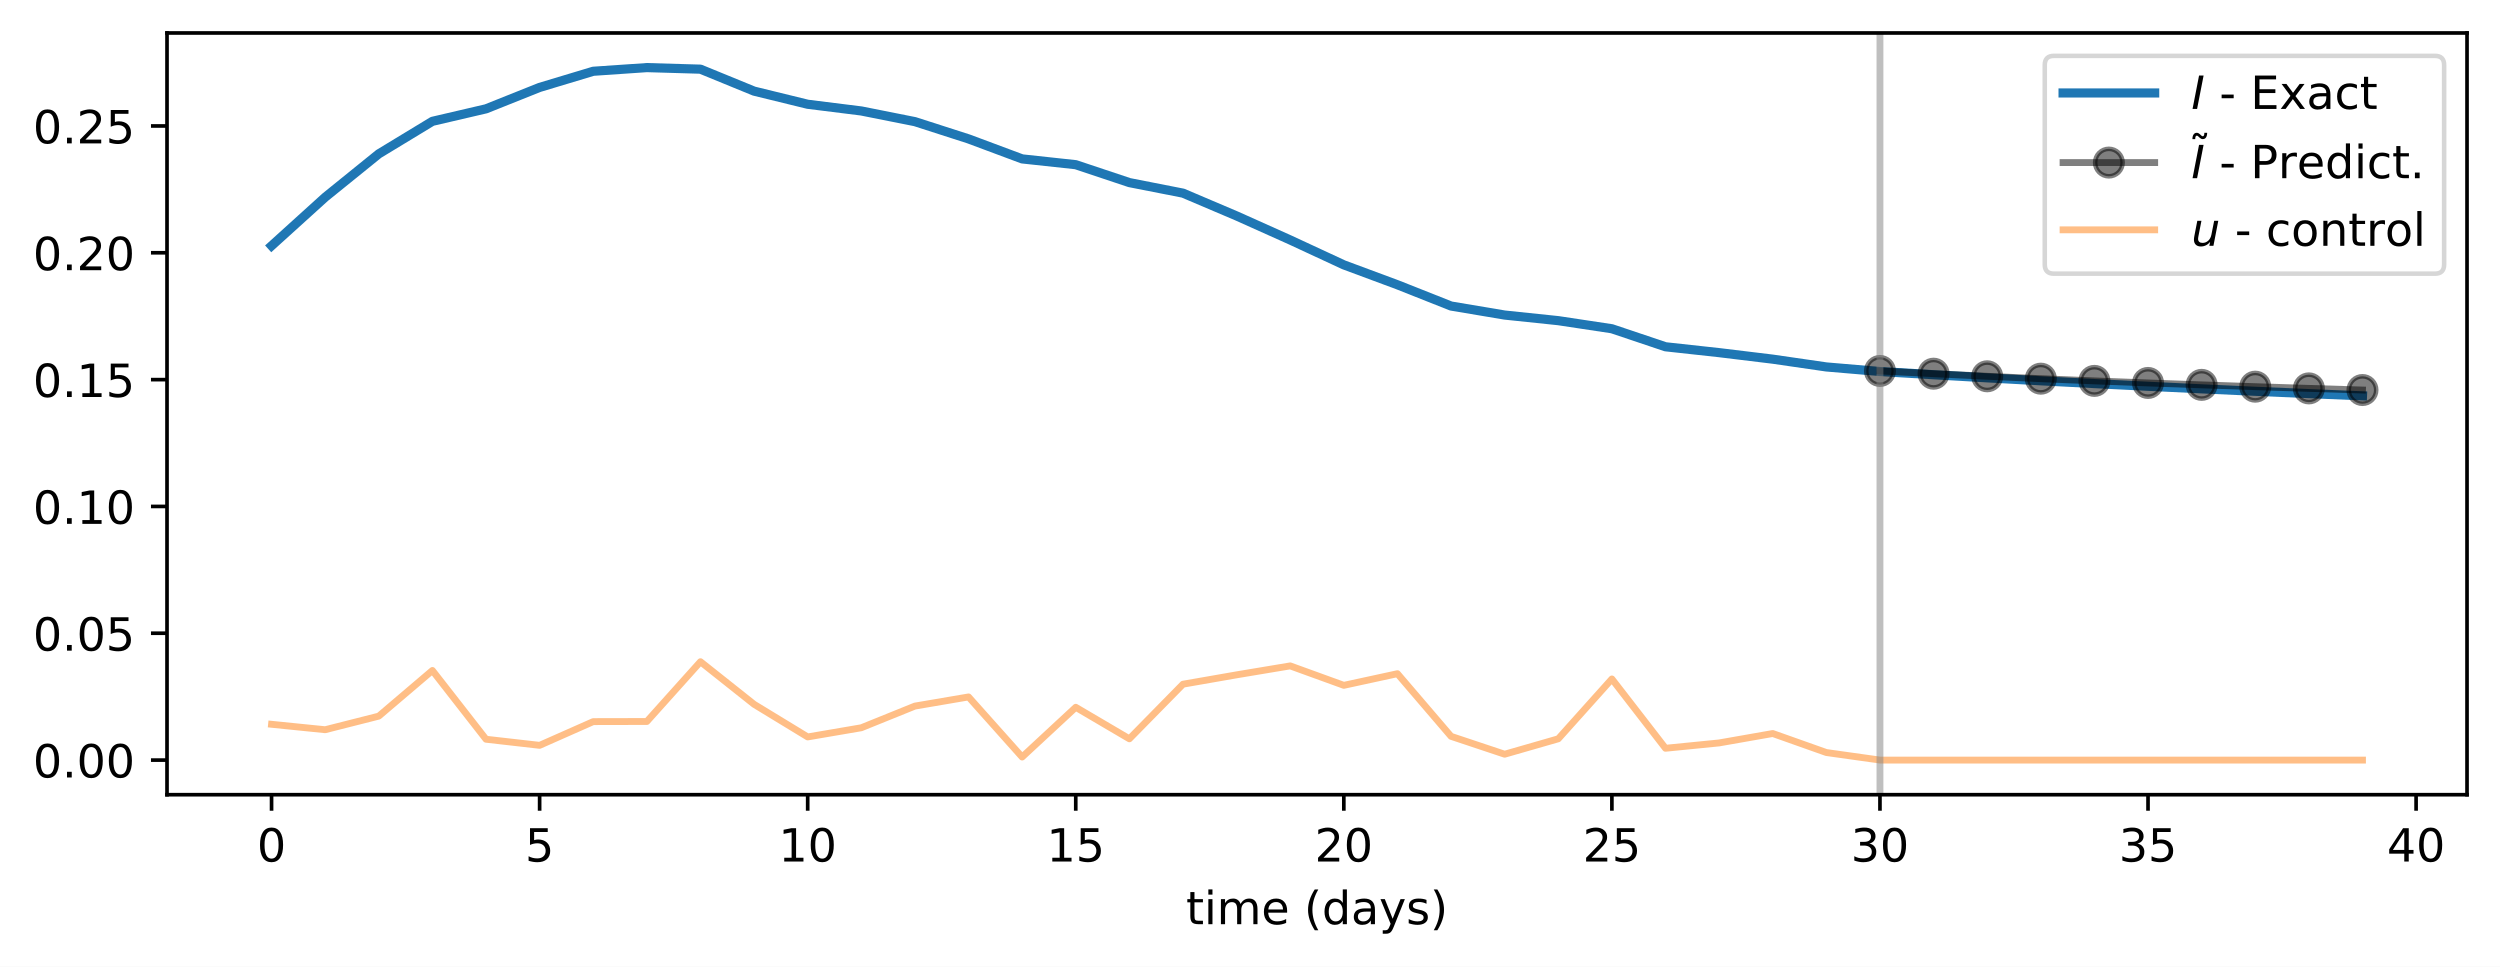
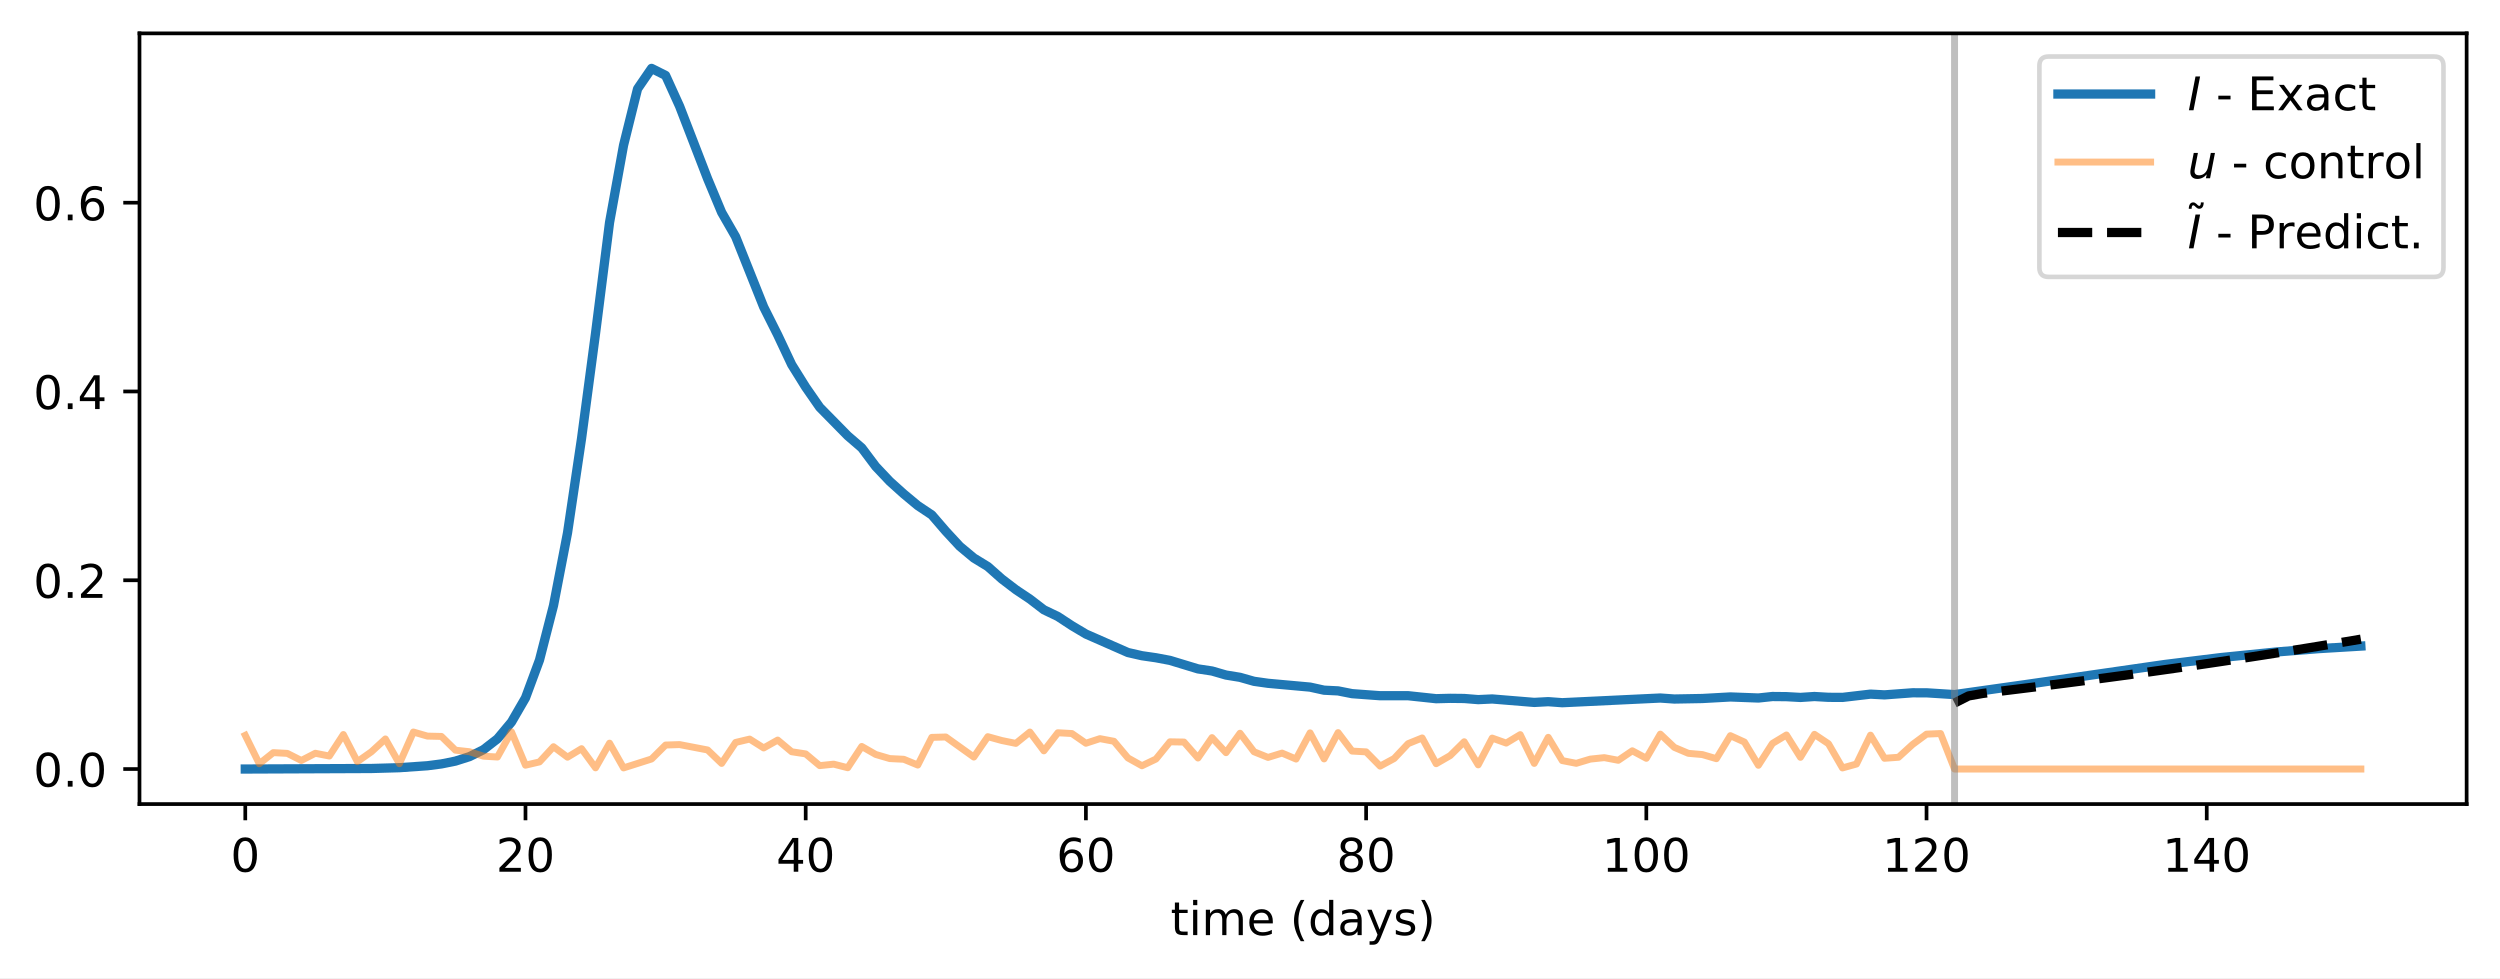
- <svg xmlns="http://www.w3.org/2000/svg" xmlns:xlink="http://www.w3.org/1999/xlink" width="545.866pt" height="211.076pt" viewBox="0 0 545.866 211.076" version="1.1">
+ <svg xmlns="http://www.w3.org/2000/svg" xmlns:xlink="http://www.w3.org/1999/xlink" width="539.503pt" height="211.076pt" viewBox="0 0 539.503 211.076" version="1.1">
  <defs>
    <style type="text/css">*{stroke-linejoin: round; stroke-linecap: butt}</style>
  </defs>
  <g id="figure_1">
    <g id="patch_1">
-       <path d="M 0 211.076  L 545.866 211.076  L 545.866 0  L 0 0  z " style="fill: #ffffff" />
+       <path d="M 0 211.076  L 539.503 211.076  L 539.503 0  L 0 0  z " style="fill: #ffffff" />
    </g>
    <g id="axes_1">
      <g id="patch_2">
-         <path d="M 36.466 173.52  L 538.666 173.52  L 538.666 7.2  L 36.466 7.2  z " style="fill: #ffffff" />
+         <path d="M 30.103 173.52  L 532.303 173.52  L 532.303 7.2  L 30.103 7.2  z " style="fill: #ffffff" />
      </g>
      <g id="matplotlib.axis_1">
        <g id="xtick_1">
          <g id="line2d_1">
            <defs>
-               <path id="mcc7c2ab231" d="M 0 0  L 0 3.5  " style="stroke: #000000; stroke-width: 0.8" />
-             </defs>
-             <g>
-               <use xlink:href="#mcc7c2ab231" x="59.293" y="173.52" style="stroke: #000000; stroke-width: 0.8" />
+               <path id="m1fce4bb806" d="M 0 0  L 0 3.5  " style="stroke: #000000; stroke-width: 0.8" />
+             </defs>
+             <g>
+               <use xlink:href="#m1fce4bb806" x="52.93" y="173.52" style="stroke: #000000; stroke-width: 0.8" />
            </g>
          </g>
          <g id="text_1">
-             <g transform="translate(56.11165 188.1184) scale(0.1 -0.1)">
+             <g transform="translate(49.74915 188.1184) scale(0.1 -0.1)">
              <defs>
                <path id="DejaVuSans-30" d="M 2034 4250  Q 1547 4250 1301 3770  Q 1056 3291 1056 2328  Q 1056 1369 1301 889  Q 1547 409 2034 409  Q 2525 409 2770 889  Q 3016 1369 3016 2328  Q 3016 3291 2770 3770  Q 2525 4250 2034 4250  z M 2034 4750  Q 2819 4750 3233 4129  Q 3647 3509 3647 2328  Q 3647 1150 3233 529  Q 2819 -91 2034 -91  Q 1250 -91 836 529  Q 422 1150 422 2328  Q 422 3509 836 4129  Q 1250 4750 2034 4750  z " transform="scale(0.015625)" />
              </defs>
              <use xlink:href="#DejaVuSans-30" />
            </g>
          </g>
        </g>
        <g id="xtick_2">
          <g id="line2d_2">
            <g>
-               <use xlink:href="#mcc7c2ab231" x="117.824" y="173.52" style="stroke: #000000; stroke-width: 0.8" />
+               <use xlink:href="#m1fce4bb806" x="113.4" y="173.52" style="stroke: #000000; stroke-width: 0.8" />
            </g>
          </g>
          <g id="text_2">
-             <g transform="translate(114.6431 188.1184) scale(0.1 -0.1)">
-               <defs>
-                 <path id="DejaVuSans-35" d="M 691 4666  L 3169 4666  L 3169 4134  L 1269 4134  L 1269 2991  Q 1406 3038 1543 3061  Q 1681 3084 1819 3084  Q 2600 3084 3056 2656  Q 3513 2228 3513 1497  Q 3513 744 3044 326  Q 2575 -91 1722 -91  Q 1428 -91 1123 -41  Q 819 9 494 109  L 494 744  Q 775 591 1075 516  Q 1375 441 1709 441  Q 2250 441 2565 725  Q 2881 1009 2881 1497  Q 2881 1984 2565 2268  Q 2250 2553 1709 2553  Q 1456 2553 1204 2497  Q 953 2441 691 2322  L 691 4666  z " transform="scale(0.015625)" />
-               </defs>
-               <use xlink:href="#DejaVuSans-35" />
+             <g transform="translate(107.0375 188.1184) scale(0.1 -0.1)">
+               <defs>
+                 <path id="DejaVuSans-32" d="M 1228 531  L 3431 531  L 3431 0  L 469 0  L 469 531  Q 828 903 1448 1529  Q 2069 2156 2228 2338  Q 2531 2678 2651 2914  Q 2772 3150 2772 3378  Q 2772 3750 2511 3984  Q 2250 4219 1831 4219  Q 1534 4219 1204 4116  Q 875 4013 500 3803  L 500 4441  Q 881 4594 1212 4672  Q 1544 4750 1819 4750  Q 2544 4750 2975 4387  Q 3406 4025 3406 3419  Q 3406 3131 3298 2873  Q 3191 2616 2906 2266  Q 2828 2175 2409 1742  Q 1991 1309 1228 531  z " transform="scale(0.015625)" />
+               </defs>
+               <use xlink:href="#DejaVuSans-32" />
+               <use xlink:href="#DejaVuSans-30" x="63.623" />
            </g>
          </g>
        </g>
        <g id="xtick_3">
          <g id="line2d_3">
            <g>
-               <use xlink:href="#mcc7c2ab231" x="176.356" y="173.52" style="stroke: #000000; stroke-width: 0.8" />
+               <use xlink:href="#m1fce4bb806" x="173.87" y="173.52" style="stroke: #000000; stroke-width: 0.8" />
            </g>
          </g>
          <g id="text_3">
-             <g transform="translate(169.9933 188.1184) scale(0.1 -0.1)">
-               <defs>
-                 <path id="DejaVuSans-31" d="M 794 531  L 1825 531  L 1825 4091  L 703 3866  L 703 4441  L 1819 4666  L 2450 4666  L 2450 531  L 3481 531  L 3481 0  L 794 0  L 794 531  z " transform="scale(0.015625)" />
-               </defs>
-               <use xlink:href="#DejaVuSans-31" />
+             <g transform="translate(167.5071 188.1184) scale(0.1 -0.1)">
+               <defs>
+                 <path id="DejaVuSans-34" d="M 2419 4116  L 825 1625  L 2419 1625  L 2419 4116  z M 2253 4666  L 3047 4666  L 3047 1625  L 3713 1625  L 3713 1100  L 3047 1100  L 3047 0  L 2419 0  L 2419 1100  L 313 1100  L 313 1709  L 2253 4666  z " transform="scale(0.015625)" />
+               </defs>
+               <use xlink:href="#DejaVuSans-34" />
              <use xlink:href="#DejaVuSans-30" x="63.623" />
            </g>
          </g>
        </g>
        <g id="xtick_4">
          <g id="line2d_4">
            <g>
-               <use xlink:href="#mcc7c2ab231" x="234.887" y="173.52" style="stroke: #000000; stroke-width: 0.8" />
+               <use xlink:href="#m1fce4bb806" x="234.339" y="173.52" style="stroke: #000000; stroke-width: 0.8" />
            </g>
          </g>
          <g id="text_4">
-             <g transform="translate(228.5248 188.1184) scale(0.1 -0.1)">
-               <use xlink:href="#DejaVuSans-31" />
-               <use xlink:href="#DejaVuSans-35" x="63.623" />
+             <g transform="translate(227.9767 188.1184) scale(0.1 -0.1)">
+               <defs>
+                 <path id="DejaVuSans-36" d="M 2113 2584  Q 1688 2584 1439 2293  Q 1191 2003 1191 1497  Q 1191 994 1439 701  Q 1688 409 2113 409  Q 2538 409 2786 701  Q 3034 994 3034 1497  Q 3034 2003 2786 2293  Q 2538 2584 2113 2584  z M 3366 4563  L 3366 3988  Q 3128 4100 2886 4159  Q 2644 4219 2406 4219  Q 1781 4219 1451 3797  Q 1122 3375 1075 2522  Q 1259 2794 1537 2939  Q 1816 3084 2150 3084  Q 2853 3084 3261 2657  Q 3669 2231 3669 1497  Q 3669 778 3244 343  Q 2819 -91 2113 -91  Q 1303 -91 875 529  Q 447 1150 447 2328  Q 447 3434 972 4092  Q 1497 4750 2381 4750  Q 2619 4750 2861 4703  Q 3103 4656 3366 4563  z " transform="scale(0.015625)" />
+               </defs>
+               <use xlink:href="#DejaVuSans-36" />
+               <use xlink:href="#DejaVuSans-30" x="63.623" />
            </g>
          </g>
        </g>
        <g id="xtick_5">
          <g id="line2d_5">
            <g>
-               <use xlink:href="#mcc7c2ab231" x="293.419" y="173.52" style="stroke: #000000; stroke-width: 0.8" />
+               <use xlink:href="#m1fce4bb806" x="294.809" y="173.52" style="stroke: #000000; stroke-width: 0.8" />
            </g>
          </g>
          <g id="text_5">
-             <g transform="translate(287.0563 188.1184) scale(0.1 -0.1)">
-               <defs>
-                 <path id="DejaVuSans-32" d="M 1228 531  L 3431 531  L 3431 0  L 469 0  L 469 531  Q 828 903 1448 1529  Q 2069 2156 2228 2338  Q 2531 2678 2651 2914  Q 2772 3150 2772 3378  Q 2772 3750 2511 3984  Q 2250 4219 1831 4219  Q 1534 4219 1204 4116  Q 875 4013 500 3803  L 500 4441  Q 881 4594 1212 4672  Q 1544 4750 1819 4750  Q 2544 4750 2975 4387  Q 3406 4025 3406 3419  Q 3406 3131 3298 2873  Q 3191 2616 2906 2266  Q 2828 2175 2409 1742  Q 1991 1309 1228 531  z " transform="scale(0.015625)" />
-               </defs>
-               <use xlink:href="#DejaVuSans-32" />
+             <g transform="translate(288.4463 188.1184) scale(0.1 -0.1)">
+               <defs>
+                 <path id="DejaVuSans-38" d="M 2034 2216  Q 1584 2216 1326 1975  Q 1069 1734 1069 1313  Q 1069 891 1326 650  Q 1584 409 2034 409  Q 2484 409 2743 651  Q 3003 894 3003 1313  Q 3003 1734 2745 1975  Q 2488 2216 2034 2216  z M 1403 2484  Q 997 2584 770 2862  Q 544 3141 544 3541  Q 544 4100 942 4425  Q 1341 4750 2034 4750  Q 2731 4750 3128 4425  Q 3525 4100 3525 3541  Q 3525 3141 3298 2862  Q 3072 2584 2669 2484  Q 3125 2378 3379 2068  Q 3634 1759 3634 1313  Q 3634 634 3220 271  Q 2806 -91 2034 -91  Q 1263 -91 848 271  Q 434 634 434 1313  Q 434 1759 690 2068  Q 947 2378 1403 2484  z M 1172 3481  Q 1172 3119 1398 2916  Q 1625 2713 2034 2713  Q 2441 2713 2670 2916  Q 2900 3119 2900 3481  Q 2900 3844 2670 4047  Q 2441 4250 2034 4250  Q 1625 4250 1398 4047  Q 1172 3844 1172 3481  z " transform="scale(0.015625)" />
+               </defs>
+               <use xlink:href="#DejaVuSans-38" />
              <use xlink:href="#DejaVuSans-30" x="63.623" />
            </g>
          </g>
        </g>
        <g id="xtick_6">
          <g id="line2d_6">
            <g>
-               <use xlink:href="#mcc7c2ab231" x="351.95" y="173.52" style="stroke: #000000; stroke-width: 0.8" />
+               <use xlink:href="#m1fce4bb806" x="355.278" y="173.52" style="stroke: #000000; stroke-width: 0.8" />
            </g>
          </g>
          <g id="text_6">
-             <g transform="translate(345.5877 188.1184) scale(0.1 -0.1)">
-               <use xlink:href="#DejaVuSans-32" />
-               <use xlink:href="#DejaVuSans-35" x="63.623" />
+             <g transform="translate(345.7346 188.1184) scale(0.1 -0.1)">
+               <defs>
+                 <path id="DejaVuSans-31" d="M 794 531  L 1825 531  L 1825 4091  L 703 3866  L 703 4441  L 1819 4666  L 2450 4666  L 2450 531  L 3481 531  L 3481 0  L 794 0  L 794 531  z " transform="scale(0.015625)" />
+               </defs>
+               <use xlink:href="#DejaVuSans-31" />
+               <use xlink:href="#DejaVuSans-30" x="63.623" />
+               <use xlink:href="#DejaVuSans-30" x="127.246" />
            </g>
          </g>
        </g>
        <g id="xtick_7">
          <g id="line2d_7">
            <g>
-               <use xlink:href="#mcc7c2ab231" x="410.482" y="173.52" style="stroke: #000000; stroke-width: 0.8" />
+               <use xlink:href="#m1fce4bb806" x="415.748" y="173.52" style="stroke: #000000; stroke-width: 0.8" />
            </g>
          </g>
          <g id="text_7">
-             <g transform="translate(404.1192 188.1184) scale(0.1 -0.1)">
-               <defs>
-                 <path id="DejaVuSans-33" d="M 2597 2516  Q 3050 2419 3304 2112  Q 3559 1806 3559 1356  Q 3559 666 3084 287  Q 2609 -91 1734 -91  Q 1441 -91 1130 -33  Q 819 25 488 141  L 488 750  Q 750 597 1062 519  Q 1375 441 1716 441  Q 2309 441 2620 675  Q 2931 909 2931 1356  Q 2931 1769 2642 2001  Q 2353 2234 1838 2234  L 1294 2234  L 1294 2753  L 1863 2753  Q 2328 2753 2575 2939  Q 2822 3125 2822 3475  Q 2822 3834 2567 4026  Q 2313 4219 1838 4219  Q 1578 4219 1281 4162  Q 984 4106 628 3988  L 628 4550  Q 988 4650 1302 4700  Q 1616 4750 1894 4750  Q 2613 4750 3031 4423  Q 3450 4097 3450 3541  Q 3450 3153 3228 2886  Q 3006 2619 2597 2516  z " transform="scale(0.015625)" />
-               </defs>
-               <use xlink:href="#DejaVuSans-33" />
-               <use xlink:href="#DejaVuSans-30" x="63.623" />
+             <g transform="translate(406.2042 188.1184) scale(0.1 -0.1)">
+               <use xlink:href="#DejaVuSans-31" />
+               <use xlink:href="#DejaVuSans-32" x="63.623" />
+               <use xlink:href="#DejaVuSans-30" x="127.246" />
            </g>
          </g>
        </g>
        <g id="xtick_8">
          <g id="line2d_8">
            <g>
-               <use xlink:href="#mcc7c2ab231" x="469.013" y="173.52" style="stroke: #000000; stroke-width: 0.8" />
+               <use xlink:href="#m1fce4bb806" x="476.218" y="173.52" style="stroke: #000000; stroke-width: 0.8" />
            </g>
          </g>
          <g id="text_8">
-             <g transform="translate(462.6507 188.1184) scale(0.1 -0.1)">
-               <use xlink:href="#DejaVuSans-33" />
-               <use xlink:href="#DejaVuSans-35" x="63.623" />
-             </g>
-           </g>
-         </g>
-         <g id="xtick_9">
-           <g id="line2d_9">
-             <g>
-               <use xlink:href="#mcc7c2ab231" x="527.545" y="173.52" style="stroke: #000000; stroke-width: 0.8" />
-             </g>
-           </g>
-           <g id="text_9">
-             <g transform="translate(521.1821 188.1184) scale(0.1 -0.1)">
-               <defs>
-                 <path id="DejaVuSans-34" d="M 2419 4116  L 825 1625  L 2419 1625  L 2419 4116  z M 2253 4666  L 3047 4666  L 3047 1625  L 3713 1625  L 3713 1100  L 3047 1100  L 3047 0  L 2419 0  L 2419 1100  L 313 1100  L 313 1709  L 2253 4666  z " transform="scale(0.015625)" />
-               </defs>
-               <use xlink:href="#DejaVuSans-34" />
-               <use xlink:href="#DejaVuSans-30" x="63.623" />
-             </g>
-           </g>
-         </g>
-         <g id="text_10">
-           <g transform="translate(258.9766 201.7966) scale(0.1 -0.1)">
+             <g transform="translate(466.6738 188.1184) scale(0.1 -0.1)">
+               <use xlink:href="#DejaVuSans-31" />
+               <use xlink:href="#DejaVuSans-34" x="63.623" />
+               <use xlink:href="#DejaVuSans-30" x="127.246" />
+             </g>
+           </g>
+         </g>
+         <g id="text_9">
+           <g transform="translate(252.6141 201.7966) scale(0.1 -0.1)">
            <defs>
              <path id="DejaVuSans-74" d="M 1172 4494  L 1172 3500  L 2356 3500  L 2356 3053  L 1172 3053  L 1172 1153  Q 1172 725 1289 603  Q 1406 481 1766 481  L 2356 481  L 2356 0  L 1766 0  Q 1100 0 847 248  Q 594 497 594 1153  L 594 3053  L 172 3053  L 172 3500  L 594 3500  L 594 4494  L 1172 4494  z " transform="scale(0.015625)" />
              <path id="DejaVuSans-69" d="M 603 3500  L 1178 3500  L 1178 0  L 603 0  L 603 3500  z M 603 4863  L 1178 4863  L 1178 4134  L 603 4134  L 603 4863  z " transform="scale(0.015625)" />
              <path id="DejaVuSans-6d" d="M 3328 2828  Q 3544 3216 3844 3400  Q 4144 3584 4550 3584  Q 5097 3584 5394 3201  Q 5691 2819 5691 2113  L 5691 0  L 5113 0  L 5113 2094  Q 5113 2597 4934 2840  Q 4756 3084 4391 3084  Q 3944 3084 3684 2787  Q 3425 2491 3425 1978  L 3425 0  L 2847 0  L 2847 2094  Q 2847 2600 2669 2842  Q 2491 3084 2119 3084  Q 1678 3084 1418 2786  Q 1159 2488 1159 1978  L 1159 0  L 581 0  L 581 3500  L 1159 3500  L 1159 2956  Q 1356 3278 1631 3431  Q 1906 3584 2284 3584  Q 2666 3584 2933 3390  Q 3200 3197 3328 2828  z " transform="scale(0.015625)" />
              <path id="DejaVuSans-65" d="M 3597 1894  L 3597 1613  L 953 1613  Q 991 1019 1311 708  Q 1631 397 2203 397  Q 2534 397 2845 478  Q 3156 559 3463 722  L 3463 178  Q 3153 47 2828 -22  Q 2503 -91 2169 -91  Q 1331 -91 842 396  Q 353 884 353 1716  Q 353 2575 817 3079  Q 1281 3584 2069 3584  Q 2775 3584 3186 3129  Q 3597 2675 3597 1894  z M 3022 2063  Q 3016 2534 2758 2815  Q 2500 3097 2075 3097  Q 1594 3097 1305 2825  Q 1016 2553 972 2059  L 3022 2063  z " transform="scale(0.015625)" />
              <path id="DejaVuSans-20" transform="scale(0.015625)" />
              <path id="DejaVuSans-28" d="M 1984 4856  Q 1566 4138 1362 3434  Q 1159 2731 1159 2009  Q 1159 1288 1364 580  Q 1569 -128 1984 -844  L 1484 -844  Q 1016 -109 783 600  Q 550 1309 550 2009  Q 550 2706 781 3412  Q 1013 4119 1484 4856  L 1984 4856  z " transform="scale(0.015625)" />
              <path id="DejaVuSans-64" d="M 2906 2969  L 2906 4863  L 3481 4863  L 3481 0  L 2906 0  L 2906 525  Q 2725 213 2448 61  Q 2172 -91 1784 -91  Q 1150 -91 751 415  Q 353 922 353 1747  Q 353 2572 751 3078  Q 1150 3584 1784 3584  Q 2172 3584 2448 3432  Q 2725 3281 2906 2969  z M 947 1747  Q 947 1113 1208 752  Q 1469 391 1925 391  Q 2381 391 2643 752  Q 2906 1113 2906 1747  Q 2906 2381 2643 2742  Q 2381 3103 1925 3103  Q 1469 3103 1208 2742  Q 947 2381 947 1747  z " transform="scale(0.015625)" />
              <path id="DejaVuSans-61" d="M 2194 1759  Q 1497 1759 1228 1600  Q 959 1441 959 1056  Q 959 750 1161 570  Q 1363 391 1709 391  Q 2188 391 2477 730  Q 2766 1069 2766 1631  L 2766 1759  L 2194 1759  z M 3341 1997  L 3341 0  L 2766 0  L 2766 531  Q 2569 213 2275 61  Q 1981 -91 1556 -91  Q 1019 -91 701 211  Q 384 513 384 1019  Q 384 1609 779 1909  Q 1175 2209 1959 2209  L 2766 2209  L 2766 2266  Q 2766 2663 2505 2880  Q 2244 3097 1772 3097  Q 1472 3097 1187 3025  Q 903 2953 641 2809  L 641 3341  Q 956 3463 1253 3523  Q 1550 3584 1831 3584  Q 2591 3584 2966 3190  Q 3341 2797 3341 1997  z " transform="scale(0.015625)" />
              <path id="DejaVuSans-79" d="M 2059 -325  Q 1816 -950 1584 -1140  Q 1353 -1331 966 -1331  L 506 -1331  L 506 -850  L 844 -850  Q 1081 -850 1212 -737  Q 1344 -625 1503 -206  L 1606 56  L 191 3500  L 800 3500  L 1894 763  L 2988 3500  L 3597 3500  L 2059 -325  z " transform="scale(0.015625)" />
              <path id="DejaVuSans-73" d="M 2834 3397  L 2834 2853  Q 2591 2978 2328 3040  Q 2066 3103 1784 3103  Q 1356 3103 1142 2972  Q 928 2841 928 2578  Q 928 2378 1081 2264  Q 1234 2150 1697 2047  L 1894 2003  Q 2506 1872 2764 1633  Q 3022 1394 3022 966  Q 3022 478 2636 193  Q 2250 -91 1575 -91  Q 1294 -91 989 -36  Q 684 19 347 128  L 347 722  Q 666 556 975 473  Q 1284 391 1588 391  Q 1994 391 2212 530  Q 2431 669 2431 922  Q 2431 1156 2273 1281  Q 2116 1406 1581 1522  L 1381 1569  Q 847 1681 609 1914  Q 372 2147 372 2553  Q 372 3047 722 3315  Q 1072 3584 1716 3584  Q 2034 3584 2315 3537  Q 2597 3491 2834 3397  z " transform="scale(0.015625)" />
              <path id="DejaVuSans-29" d="M 513 4856  L 1013 4856  Q 1481 4119 1714 3412  Q 1947 2706 1947 2009  Q 1947 1309 1714 600  Q 1481 -109 1013 -844  L 513 -844  Q 928 -128 1133 580  Q 1338 1288 1338 2009  Q 1338 2731 1133 3434  Q 928 4138 513 4856  z " transform="scale(0.015625)" />
            </defs>
            <use xlink:href="#DejaVuSans-74" />
            <use xlink:href="#DejaVuSans-69" x="39.209" />
            <use xlink:href="#DejaVuSans-6d" x="66.992" />
            <use xlink:href="#DejaVuSans-65" x="164.404" />
            <use xlink:href="#DejaVuSans-20" x="225.928" />
            <use xlink:href="#DejaVuSans-28" x="257.715" />
            <use xlink:href="#DejaVuSans-64" x="296.729" />
            <use xlink:href="#DejaVuSans-61" x="360.205" />
            <use xlink:href="#DejaVuSans-79" x="421.484" />
            <use xlink:href="#DejaVuSans-73" x="480.664" />
            <use xlink:href="#DejaVuSans-29" x="532.764" />
          </g>
        </g>
      </g>
      <g id="matplotlib.axis_2">
        <g id="ytick_1">
-           <g id="line2d_10">
-             <defs>
-               <path id="m42c2dcf21f" d="M 0 0  L -3.5 0  " style="stroke: #000000; stroke-width: 0.8" />
-             </defs>
-             <g>
-               <use xlink:href="#m42c2dcf21f" x="36.466" y="165.96" style="stroke: #000000; stroke-width: 0.8" />
-             </g>
-           </g>
-           <g id="text_11">
+           <g id="line2d_9">
+             <defs>
+               <path id="mbb6e8155d9" d="M 0 0  L -3.5 0  " style="stroke: #000000; stroke-width: 0.8" />
+             </defs>
+             <g>
+               <use xlink:href="#mbb6e8155d9" x="30.103" y="165.96" style="stroke: #000000; stroke-width: 0.8" />
+             </g>
+           </g>
+           <g id="text_10">
            <g transform="translate(7.2 169.7592) scale(0.1 -0.1)">
              <defs>
                <path id="DejaVuSans-2e" d="M 684 794  L 1344 794  L 1344 0  L 684 0  L 684 794  z " transform="scale(0.015625)" />
              </defs>
              <use xlink:href="#DejaVuSans-30" />
              <use xlink:href="#DejaVuSans-2e" x="63.623" />
              <use xlink:href="#DejaVuSans-30" x="95.41" />
-               <use xlink:href="#DejaVuSans-30" x="159.033" />
            </g>
          </g>
        </g>
        <g id="ytick_2">
-           <g id="line2d_11">
-             <g>
-               <use xlink:href="#m42c2dcf21f" x="36.466" y="138.269" style="stroke: #000000; stroke-width: 0.8" />
-             </g>
-           </g>
-           <g id="text_12">
-             <g transform="translate(7.2 142.0684) scale(0.1 -0.1)">
-               <use xlink:href="#DejaVuSans-30" />
-               <use xlink:href="#DejaVuSans-2e" x="63.623" />
-               <use xlink:href="#DejaVuSans-30" x="95.41" />
-               <use xlink:href="#DejaVuSans-35" x="159.033" />
-             </g>
-           </g>
-         </g>
-         <g id="ytick_3">
-           <g id="line2d_12">
-             <g>
-               <use xlink:href="#m42c2dcf21f" x="36.466" y="110.578" style="stroke: #000000; stroke-width: 0.8" />
-             </g>
-           </g>
-           <g id="text_13">
-             <g transform="translate(7.2 114.3775) scale(0.1 -0.1)">
-               <use xlink:href="#DejaVuSans-30" />
-               <use xlink:href="#DejaVuSans-2e" x="63.623" />
-               <use xlink:href="#DejaVuSans-31" x="95.41" />
-               <use xlink:href="#DejaVuSans-30" x="159.033" />
-             </g>
-           </g>
-         </g>
-         <g id="ytick_4">
-           <g id="line2d_13">
-             <g>
-               <use xlink:href="#m42c2dcf21f" x="36.466" y="82.887" style="stroke: #000000; stroke-width: 0.8" />
-             </g>
-           </g>
-           <g id="text_14">
-             <g transform="translate(7.2 86.68668) scale(0.1 -0.1)">
-               <use xlink:href="#DejaVuSans-30" />
-               <use xlink:href="#DejaVuSans-2e" x="63.623" />
-               <use xlink:href="#DejaVuSans-31" x="95.41" />
-               <use xlink:href="#DejaVuSans-35" x="159.033" />
-             </g>
-           </g>
-         </g>
-         <g id="ytick_5">
-           <g id="line2d_14">
-             <g>
-               <use xlink:href="#m42c2dcf21f" x="36.466" y="55.197" style="stroke: #000000; stroke-width: 0.8" />
-             </g>
-           </g>
-           <g id="text_15">
-             <g transform="translate(7.2 58.99584) scale(0.1 -0.1)">
+           <g id="line2d_10">
+             <g>
+               <use xlink:href="#mbb6e8155d9" x="30.103" y="125.221" style="stroke: #000000; stroke-width: 0.8" />
+             </g>
+           </g>
+           <g id="text_11">
+             <g transform="translate(7.2 129.0198) scale(0.1 -0.1)">
              <use xlink:href="#DejaVuSans-30" />
              <use xlink:href="#DejaVuSans-2e" x="63.623" />
              <use xlink:href="#DejaVuSans-32" x="95.41" />
-               <use xlink:href="#DejaVuSans-30" x="159.033" />
-             </g>
-           </g>
-         </g>
-         <g id="ytick_6">
-           <g id="line2d_15">
-             <g>
-               <use xlink:href="#m42c2dcf21f" x="36.466" y="27.506" style="stroke: #000000; stroke-width: 0.8" />
-             </g>
-           </g>
-           <g id="text_16">
-             <g transform="translate(7.2 31.30499) scale(0.1 -0.1)">
+             </g>
+           </g>
+         </g>
+         <g id="ytick_3">
+           <g id="line2d_11">
+             <g>
+               <use xlink:href="#mbb6e8155d9" x="30.103" y="84.481" style="stroke: #000000; stroke-width: 0.8" />
+             </g>
+           </g>
+           <g id="text_12">
+             <g transform="translate(7.2 88.2804) scale(0.1 -0.1)">
              <use xlink:href="#DejaVuSans-30" />
              <use xlink:href="#DejaVuSans-2e" x="63.623" />
-               <use xlink:href="#DejaVuSans-32" x="95.41" />
-               <use xlink:href="#DejaVuSans-35" x="159.033" />
-             </g>
-           </g>
-         </g>
+               <use xlink:href="#DejaVuSans-34" x="95.41" />
+             </g>
+           </g>
+         </g>
+         <g id="ytick_4">
+           <g id="line2d_12">
+             <g>
+               <use xlink:href="#mbb6e8155d9" x="30.103" y="43.742" style="stroke: #000000; stroke-width: 0.8" />
+             </g>
+           </g>
+           <g id="text_13">
+             <g transform="translate(7.2 47.54098) scale(0.1 -0.1)">
+               <use xlink:href="#DejaVuSans-30" />
+               <use xlink:href="#DejaVuSans-2e" x="63.623" />
+               <use xlink:href="#DejaVuSans-36" x="95.41" />
+             </g>
+           </g>
+         </g>
+       </g>
+       <g id="line2d_13">
+         <path d="M 52.93 165.958  L 80.142 165.841  L 86.189 165.669  L 92.236 165.248  L 95.259 164.855  L 98.283 164.247  L 101.306 163.283  L 104.33 161.78  L 107.353 159.436  L 110.377 155.822  L 113.4 150.603  L 116.423 142.443  L 119.447 130.676  L 122.47 115.004  L 125.494 94.651  L 128.517 71.931  L 131.541 48.017  L 134.564 31.343  L 137.588 19.164  L 140.611 14.76  L 143.635 16.276  L 146.658 22.933  L 152.705 38.581  L 155.729 45.831  L 158.752 51.095  L 164.799 66.242  L 167.823 72.273  L 170.846 78.687  L 173.87 83.541  L 176.893 87.891  L 182.94 94.043  L 185.964 96.648  L 188.987 100.674  L 192.01 103.869  L 195.034 106.591  L 198.057 109.106  L 201.081 111.123  L 204.104 114.632  L 207.128 117.899  L 210.151 120.415  L 213.175 122.266  L 216.198 124.944  L 219.222 127.251  L 222.245 129.273  L 225.269 131.592  L 228.292 133.043  L 231.316 135.026  L 234.339 136.829  L 243.41 140.816  L 246.433 141.506  L 249.457 141.943  L 252.48 142.511  L 258.527 144.347  L 261.551 144.801  L 264.574 145.676  L 267.597 146.167  L 270.621 147.028  L 273.644 147.456  L 282.715 148.278  L 285.738 148.943  L 288.762 149.094  L 291.785 149.693  L 297.832 150.137  L 303.879 150.135  L 309.926 150.779  L 312.95 150.7  L 315.973 150.735  L 318.997 150.979  L 322.02 150.838  L 331.091 151.582  L 334.114 151.42  L 337.138 151.645  L 358.302 150.635  L 361.325 150.85  L 367.372 150.739  L 373.419 150.403  L 379.466 150.631  L 382.49 150.309  L 385.513 150.339  L 388.537 150.508  L 391.56 150.307  L 394.584 150.482  L 397.607 150.5  L 403.654 149.794  L 406.678 149.955  L 412.724 149.506  L 415.748 149.51  L 421.795 149.893  L 436.912 147.76  L 467.147 143.397  L 479.241 141.908  L 491.335 140.689  L 500.405 139.973  L 509.476 139.429  L 509.476 139.429  " clip-path="url(#p42c1e1cf26)" style="fill: none; stroke: #1f77b4; stroke-width: 2; stroke-linecap: square" />
+       </g>
+       <g id="line2d_14">
+         <path d="M 52.93 158.688  L 55.954 164.818  L 58.977 162.42  L 62.001 162.58  L 65.024 164.11  L 68.048 162.556  L 71.071 163.152  L 74.095 158.514  L 77.118 164.37  L 80.142 162.244  L 83.165 159.469  L 86.189 164.802  L 89.212 157.972  L 92.236 158.85  L 95.259 158.924  L 98.283 161.887  L 101.306 162.221  L 104.33 163.186  L 107.353 163.366  L 110.377 157.936  L 113.4 165.129  L 116.423 164.421  L 119.447 161.144  L 122.47 163.401  L 125.494 161.567  L 128.517 165.698  L 131.541 160.378  L 134.564 165.714  L 140.611 163.791  L 143.635 160.782  L 146.658 160.682  L 152.705 161.845  L 155.729 164.744  L 158.752 160.218  L 161.776 159.497  L 164.799 161.408  L 167.823 159.708  L 170.846 162.23  L 173.87 162.693  L 176.893 165.223  L 179.917 164.907  L 182.94 165.679  L 185.964 161.086  L 188.987 162.814  L 192.01 163.702  L 195.034 163.853  L 198.057 165.1  L 201.081 159.128  L 204.104 159.044  L 210.151 163.371  L 213.175 158.976  L 216.198 159.809  L 219.222 160.425  L 222.245 157.976  L 225.269 162.03  L 228.292 158.129  L 231.316 158.297  L 234.339 160.393  L 237.363 159.4  L 240.386 159.969  L 243.41 163.564  L 246.433 165.251  L 249.457 163.802  L 252.48 160.084  L 255.504 160.137  L 258.527 163.578  L 261.551 159.182  L 264.574 162.425  L 267.597 158.237  L 270.621 162.231  L 273.644 163.452  L 276.668 162.518  L 279.691 163.802  L 282.715 158.155  L 285.738 163.77  L 288.762 158.101  L 291.785 162.085  L 294.809 162.253  L 297.832 165.327  L 300.856 163.691  L 303.879 160.479  L 306.903 159.251  L 309.926 164.804  L 312.95 163.059  L 315.973 160.072  L 318.997 165.053  L 322.02 159.283  L 325.044 160.358  L 328.067 158.538  L 331.091 164.74  L 334.114 159.12  L 337.138 164.139  L 340.161 164.726  L 343.184 163.816  L 346.208 163.501  L 349.231 164.074  L 352.255 162.024  L 355.278 163.642  L 358.302 158.428  L 361.325 161.287  L 364.349 162.571  L 367.372 162.836  L 370.396 163.724  L 373.419 158.757  L 376.443 160.133  L 379.466 165.149  L 382.49 160.439  L 385.513 158.611  L 388.537 163.427  L 391.56 158.474  L 394.584 160.5  L 397.607 165.722  L 400.631 164.878  L 403.654 158.649  L 406.678 163.64  L 409.701 163.419  L 412.724 160.663  L 415.748 158.428  L 418.771 158.298  L 421.795 165.96  L 509.476 165.96  L 509.476 165.96  " clip-path="url(#p42c1e1cf26)" style="fill: none; stroke: #ff7f0e; stroke-opacity: 0.5; stroke-width: 1.5; stroke-linecap: square" />
+       </g>
+       <g id="line2d_15">
+         <path d="M 421.795 151.715  L 424.818 150.183  L 427.842 149.651  L 430.865 149.262  L 433.889 148.89  L 436.912 148.518  L 439.936 148.143  L 442.959 147.763  L 445.983 147.379  L 449.006 146.989  L 452.03 146.593  L 455.053 146.191  L 458.077 145.784  L 461.1 145.371  L 464.124 144.952  L 467.147 144.526  L 470.171 144.095  L 473.194 143.658  L 476.218 143.214  L 479.241 142.765  L 482.265 142.309  L 485.288 141.847  L 488.311 141.379  L 491.335 140.905  L 494.358 140.425  L 497.382 139.939  L 500.405 139.447  L 503.429 138.949  L 506.452 138.446  L 509.476 137.937  " clip-path="url(#p42c1e1cf26)" style="fill: none; stroke-dasharray: 7.4,3.2; stroke-dashoffset: 0; stroke: #000000; stroke-width: 2" />
      </g>
      <g id="line2d_16">
-         <path d="M 59.293 53.664  L 70.999 43.063  L 82.705 33.594  L 94.412 26.491  L 106.118 23.761  L 117.824 19.086  L 129.531 15.561  L 141.237 14.76  L 152.943 15.103  L 164.65 19.898  L 176.356 22.765  L 188.062 24.228  L 199.768 26.561  L 211.475 30.329  L 223.181 34.695  L 234.887 35.961  L 246.594 39.87  L 258.3 42.172  L 270.006 47.149  L 281.712 52.399  L 293.419 57.833  L 305.125 62.181  L 316.831 66.821  L 328.538 68.79  L 340.244 70.014  L 351.95 71.782  L 363.657 75.717  L 375.363 76.998  L 387.069 78.421  L 398.775 80.121  L 410.482 81.117  L 422.188 81.823  L 433.894 82.497  L 445.601 83.141  L 457.307 83.755  L 469.013 84.341  L 480.719 84.901  L 492.426 85.435  L 504.132 85.944  L 515.838 86.43  " clip-path="url(#p27b03e51e6)" style="fill: none; stroke: #1f77b4; stroke-width: 2; stroke-linecap: square" />
-       </g>
-       <g id="line2d_17">
-         <path d="M 410.482 80.997  L 422.188 81.597  L 433.894 82.161  L 445.601 82.683  L 457.307 83.167  L 469.013 83.616  L 480.719 84.035  L 492.426 84.429  L 504.132 84.803  L 515.838 85.161  " clip-path="url(#p27b03e51e6)" style="fill: none; stroke: #000000; stroke-opacity: 0.5; stroke-width: 1.5; stroke-linecap: square" />
-         <defs>
-           <path id="m873ed96dbc" d="M 0 3  C 0.796 3 1.559 2.684 2.121 2.121  C 2.684 1.559 3 0.796 3 0  C 3 -0.796 2.684 -1.559 2.121 -2.121  C 1.559 -2.684 0.796 -3 0 -3  C -0.796 -3 -1.559 -2.684 -2.121 -2.121  C -2.684 -1.559 -3 -0.796 -3 0  C -3 0.796 -2.684 1.559 -2.121 2.121  C -1.559 2.684 -0.796 3 0 3  z " style="stroke: #000000; stroke-opacity: 0.5" />
-         </defs>
-         <g clip-path="url(#p27b03e51e6)">
-           <use xlink:href="#m873ed96dbc" x="410.482" y="80.997" style="fill-opacity: 0.5; stroke: #000000; stroke-opacity: 0.5" />
-           <use xlink:href="#m873ed96dbc" x="422.188" y="81.597" style="fill-opacity: 0.5; stroke: #000000; stroke-opacity: 0.5" />
-           <use xlink:href="#m873ed96dbc" x="433.894" y="82.161" style="fill-opacity: 0.5; stroke: #000000; stroke-opacity: 0.5" />
-           <use xlink:href="#m873ed96dbc" x="445.601" y="82.683" style="fill-opacity: 0.5; stroke: #000000; stroke-opacity: 0.5" />
-           <use xlink:href="#m873ed96dbc" x="457.307" y="83.167" style="fill-opacity: 0.5; stroke: #000000; stroke-opacity: 0.5" />
-           <use xlink:href="#m873ed96dbc" x="469.013" y="83.616" style="fill-opacity: 0.5; stroke: #000000; stroke-opacity: 0.5" />
-           <use xlink:href="#m873ed96dbc" x="480.719" y="84.035" style="fill-opacity: 0.5; stroke: #000000; stroke-opacity: 0.5" />
-           <use xlink:href="#m873ed96dbc" x="492.426" y="84.429" style="fill-opacity: 0.5; stroke: #000000; stroke-opacity: 0.5" />
-           <use xlink:href="#m873ed96dbc" x="504.132" y="84.803" style="fill-opacity: 0.5; stroke: #000000; stroke-opacity: 0.5" />
-           <use xlink:href="#m873ed96dbc" x="515.838" y="85.161" style="fill-opacity: 0.5; stroke: #000000; stroke-opacity: 0.5" />
-         </g>
-       </g>
-       <g id="line2d_18">
-         <path d="M 59.293 158.146  L 70.999 159.333  L 82.705 156.363  L 94.412 146.398  L 106.118 161.408  L 117.824 162.742  L 129.531 157.561  L 141.237 157.535  L 152.943 144.484  L 164.65 153.78  L 176.356 160.908  L 188.062 158.904  L 199.768 154.171  L 211.475 152.173  L 223.181 165.293  L 234.887 154.434  L 246.594 161.317  L 258.3 149.393  L 270.006 147.349  L 281.712 145.394  L 293.419 149.641  L 305.125 147.098  L 316.831 160.775  L 328.538 164.682  L 340.244 161.314  L 351.95 148.252  L 363.657 163.383  L 375.363 162.217  L 387.069 160.159  L 398.775 164.312  L 410.482 165.96  L 422.188 165.96  L 433.894 165.96  L 445.601 165.96  L 457.307 165.96  L 469.013 165.96  L 480.719 165.96  L 492.426 165.96  L 504.132 165.96  L 515.838 165.96  " clip-path="url(#p27b03e51e6)" style="fill: none; stroke: #ff7f0e; stroke-opacity: 0.5; stroke-width: 1.5; stroke-linecap: square" />
-       </g>
-       <g id="line2d_19">
-         <path d="M 410.482 173.52  L 410.482 7.2  " clip-path="url(#p27b03e51e6)" style="fill: none; stroke: #808080; stroke-opacity: 0.5; stroke-width: 1.5; stroke-linecap: square" />
+         <path d="M 421.795 173.52  L 421.795 7.2  " clip-path="url(#p42c1e1cf26)" style="fill: none; stroke: #808080; stroke-opacity: 0.5; stroke-width: 1.5; stroke-linecap: square" />
      </g>
      <g id="patch_3">
-         <path d="M 36.466 173.52  L 36.466 7.2  " style="fill: none; stroke: #000000; stroke-width: 0.8; stroke-linejoin: miter; stroke-linecap: square" />
+         <path d="M 30.103 173.52  L 30.103 7.2  " style="fill: none; stroke: #000000; stroke-width: 0.8; stroke-linejoin: miter; stroke-linecap: square" />
      </g>
      <g id="patch_4">
-         <path d="M 538.666 173.52  L 538.666 7.2  " style="fill: none; stroke: #000000; stroke-width: 0.8; stroke-linejoin: miter; stroke-linecap: square" />
+         <path d="M 532.303 173.52  L 532.303 7.2  " style="fill: none; stroke: #000000; stroke-width: 0.8; stroke-linejoin: miter; stroke-linecap: square" />
      </g>
      <g id="patch_5">
-         <path d="M 36.466 173.52  L 538.666 173.52  " style="fill: none; stroke: #000000; stroke-width: 0.8; stroke-linejoin: miter; stroke-linecap: square" />
+         <path d="M 30.103 173.52  L 532.303 173.52  " style="fill: none; stroke: #000000; stroke-width: 0.8; stroke-linejoin: miter; stroke-linecap: square" />
      </g>
      <g id="patch_6">
-         <path d="M 36.466 7.2  L 538.666 7.2  " style="fill: none; stroke: #000000; stroke-width: 0.8; stroke-linejoin: miter; stroke-linecap: square" />
+         <path d="M 30.103 7.2  L 532.303 7.2  " style="fill: none; stroke: #000000; stroke-width: 0.8; stroke-linejoin: miter; stroke-linecap: square" />
      </g>
      <g id="legend_1">
        <g id="patch_7">
-           <path d="M 448.466 59.756  L 531.666 59.756  Q 533.666 59.756 533.666 57.756  L 533.666 14.2  Q 533.666 12.2 531.666 12.2  L 448.466 12.2  Q 446.466 12.2 446.466 14.2  L 446.466 57.756  Q 446.466 59.756 448.466 59.756  z " style="fill: #ffffff; opacity: 0.8; stroke: #cccccc; stroke-linejoin: miter" />
-         </g>
-         <g id="line2d_20">
-           <path d="M 450.466 20.298  L 460.466 20.298  L 470.466 20.298  " style="fill: none; stroke: #1f77b4; stroke-width: 2; stroke-linecap: square" />
-         </g>
-         <g id="text_17">
-           <g transform="translate(478.4656 23.79844) scale(0.1 -0.1)">
+           <path d="M 442.103 59.756  L 525.303 59.756  Q 527.303 59.756 527.303 57.756  L 527.303 14.2  Q 527.303 12.2 525.303 12.2  L 442.103 12.2  Q 440.103 12.2 440.103 14.2  L 440.103 57.756  Q 440.103 59.756 442.103 59.756  z " style="fill: #ffffff; opacity: 0.8; stroke: #cccccc; stroke-linejoin: miter" />
+         </g>
+         <g id="line2d_17">
+           <path d="M 444.103 20.298  L 454.103 20.298  L 464.103 20.298  " style="fill: none; stroke: #1f77b4; stroke-width: 2; stroke-linecap: square" />
+         </g>
+         <g id="text_14">
+           <g transform="translate(472.1031 23.79844) scale(0.1 -0.1)">
            <defs>
              <path id="DejaVuSans-Oblique-49" d="M 1081 4666  L 1716 4666  L 806 0  L 172 0  L 1081 4666  z " transform="scale(0.015625)" />
              <path id="DejaVuSans-2d" d="M 313 2009  L 1997 2009  L 1997 1497  L 313 1497  L 313 2009  z " transform="scale(0.015625)" />
              <path id="DejaVuSans-45" d="M 628 4666  L 3578 4666  L 3578 4134  L 1259 4134  L 1259 2753  L 3481 2753  L 3481 2222  L 1259 2222  L 1259 531  L 3634 531  L 3634 0  L 628 0  L 628 4666  z " transform="scale(0.015625)" />
              <path id="DejaVuSans-78" d="M 3513 3500  L 2247 1797  L 3578 0  L 2900 0  L 1881 1375  L 863 0  L 184 0  L 1544 1831  L 300 3500  L 978 3500  L 1906 2253  L 2834 3500  L 3513 3500  z " transform="scale(0.015625)" />
              <path id="DejaVuSans-63" d="M 3122 3366  L 3122 2828  Q 2878 2963 2633 3030  Q 2388 3097 2138 3097  Q 1578 3097 1268 2742  Q 959 2388 959 1747  Q 959 1106 1268 751  Q 1578 397 2138 397  Q 2388 397 2633 464  Q 2878 531 3122 666  L 3122 134  Q 2881 22 2623 -34  Q 2366 -91 2075 -91  Q 1284 -91 818 406  Q 353 903 353 1747  Q 353 2603 823 3093  Q 1294 3584 2113 3584  Q 2378 3584 2631 3529  Q 2884 3475 3122 3366  z " transform="scale(0.015625)" />
            </defs>
            <use xlink:href="#DejaVuSans-Oblique-49" transform="translate(0 0.09375)" />
            <use xlink:href="#DejaVuSans-20" transform="translate(29.49219 0.09375)" />
            <use xlink:href="#DejaVuSans-2d" transform="translate(61.2793 0.09375)" />
            <use xlink:href="#DejaVuSans-20" transform="translate(97.36328 0.09375)" />
            <use xlink:href="#DejaVuSans-45" transform="translate(129.1504 0.09375)" />
            <use xlink:href="#DejaVuSans-78" transform="translate(192.334 0.09375)" />
            <use xlink:href="#DejaVuSans-61" transform="translate(251.5137 0.09375)" />
            <use xlink:href="#DejaVuSans-63" transform="translate(312.793 0.09375)" />
            <use xlink:href="#DejaVuSans-74" transform="translate(367.7734 0.09375)" />
          </g>
        </g>
-         <g id="line2d_21">
-           <path d="M 450.466 35.498  L 460.466 35.498  L 470.466 35.498  " style="fill: none; stroke: #000000; stroke-opacity: 0.5; stroke-width: 1.5; stroke-linecap: square" />
-           <g>
-             <use xlink:href="#m873ed96dbc" x="460.466" y="35.498" style="fill-opacity: 0.5; stroke: #000000; stroke-opacity: 0.5" />
-           </g>
-         </g>
-         <g id="text_18">
-           <g transform="translate(478.4656 38.99844) scale(0.1 -0.1)">
+         <g id="line2d_18">
+           <path d="M 444.103 34.977  L 454.103 34.977  L 464.103 34.977  " style="fill: none; stroke: #ff7f0e; stroke-opacity: 0.5; stroke-width: 1.5; stroke-linecap: square" />
+         </g>
+         <g id="text_15">
+           <g transform="translate(472.1031 38.47656) scale(0.1 -0.1)">
+             <defs>
+               <path id="DejaVuSans-Oblique-75" d="M 428 1388  L 838 3500  L 1416 3500  L 1006 1409  Q 975 1256 961 1147  Q 947 1038 947 966  Q 947 700 1109 554  Q 1272 409 1569 409  Q 2031 409 2368 721  Q 2706 1034 2809 1563  L 3194 3500  L 3769 3500  L 3091 0  L 2516 0  L 2631 550  Q 2388 244 2052 76  Q 1716 -91 1338 -91  Q 878 -91 622 161  Q 366 413 366 863  Q 366 956 381 1097  Q 397 1238 428 1388  z " transform="scale(0.015625)" />
+               <path id="DejaVuSans-6f" d="M 1959 3097  Q 1497 3097 1228 2736  Q 959 2375 959 1747  Q 959 1119 1226 758  Q 1494 397 1959 397  Q 2419 397 2687 759  Q 2956 1122 2956 1747  Q 2956 2369 2687 2733  Q 2419 3097 1959 3097  z M 1959 3584  Q 2709 3584 3137 3096  Q 3566 2609 3566 1747  Q 3566 888 3137 398  Q 2709 -91 1959 -91  Q 1206 -91 779 398  Q 353 888 353 1747  Q 353 2609 779 3096  Q 1206 3584 1959 3584  z " transform="scale(0.015625)" />
+               <path id="DejaVuSans-6e" d="M 3513 2113  L 3513 0  L 2938 0  L 2938 2094  Q 2938 2591 2744 2837  Q 2550 3084 2163 3084  Q 1697 3084 1428 2787  Q 1159 2491 1159 1978  L 1159 0  L 581 0  L 581 3500  L 1159 3500  L 1159 2956  Q 1366 3272 1645 3428  Q 1925 3584 2291 3584  Q 2894 3584 3203 3211  Q 3513 2838 3513 2113  z " transform="scale(0.015625)" />
+               <path id="DejaVuSans-72" d="M 2631 2963  Q 2534 3019 2420 3045  Q 2306 3072 2169 3072  Q 1681 3072 1420 2755  Q 1159 2438 1159 1844  L 1159 0  L 581 0  L 581 3500  L 1159 3500  L 1159 2956  Q 1341 3275 1631 3429  Q 1922 3584 2338 3584  Q 2397 3584 2469 3576  Q 2541 3569 2628 3553  L 2631 2963  z " transform="scale(0.015625)" />
+               <path id="DejaVuSans-6c" d="M 603 4863  L 1178 4863  L 1178 0  L 603 0  L 603 4863  z " transform="scale(0.015625)" />
+             </defs>
+             <use xlink:href="#DejaVuSans-Oblique-75" transform="translate(0 0.015625)" />
+             <use xlink:href="#DejaVuSans-20" transform="translate(63.37891 0.015625)" />
+             <use xlink:href="#DejaVuSans-2d" transform="translate(95.16602 0.015625)" />
+             <use xlink:href="#DejaVuSans-20" transform="translate(131.25 0.015625)" />
+             <use xlink:href="#DejaVuSans-63" transform="translate(163.0371 0.015625)" />
+             <use xlink:href="#DejaVuSans-6f" transform="translate(218.0176 0.015625)" />
+             <use xlink:href="#DejaVuSans-6e" transform="translate(279.1992 0.015625)" />
+             <use xlink:href="#DejaVuSans-74" transform="translate(342.5781 0.015625)" />
+             <use xlink:href="#DejaVuSans-72" transform="translate(381.7871 0.015625)" />
+             <use xlink:href="#DejaVuSans-6f" transform="translate(422.9004 0.015625)" />
+             <use xlink:href="#DejaVuSans-6c" transform="translate(484.082 0.015625)" />
+           </g>
+         </g>
+         <g id="line2d_19">
+           <path d="M 444.103 50.177  L 454.103 50.177  L 464.103 50.177  " style="fill: none; stroke-dasharray: 7.4,3.2; stroke-dashoffset: 0; stroke: #000000; stroke-width: 2" />
+         </g>
+         <g id="text_16">
+           <g transform="translate(472.1031 53.67656) scale(0.1 -0.1)">
            <defs>
              <path id="DejaVuSans-303" d="M -1619 4281  L -1797 4453  Q -1866 4516 -1917 4545  Q -1969 4575 -2009 4575  Q -2128 4575 -2184 4461  Q -2241 4347 -2247 4091  L -2638 4091  Q -2631 4513 -2472 4742  Q -2313 4972 -2028 4972  Q -1909 4972 -1809 4928  Q -1709 4884 -1594 4781  L -1416 4609  Q -1347 4547 -1295 4517  Q -1244 4488 -1203 4488  Q -1084 4488 -1028 4602  Q -972 4716 -966 4972  L -575 4972  Q -581 4550 -740 4320  Q -900 4091 -1184 4091  Q -1303 4091 -1403 4134  Q -1503 4178 -1619 4281  z " transform="scale(0.015625)" />
              <path id="DejaVuSans-50" d="M 1259 4147  L 1259 2394  L 2053 2394  Q 2494 2394 2734 2622  Q 2975 2850 2975 3272  Q 2975 3691 2734 3919  Q 2494 4147 2053 4147  L 1259 4147  z M 628 4666  L 2053 4666  Q 2838 4666 3239 4311  Q 3641 3956 3641 3272  Q 3641 2581 3239 2228  Q 2838 1875 2053 1875  L 1259 1875  L 1259 0  L 628 0  L 628 4666  z " transform="scale(0.015625)" />
-               <path id="DejaVuSans-72" d="M 2631 2963  Q 2534 3019 2420 3045  Q 2306 3072 2169 3072  Q 1681 3072 1420 2755  Q 1159 2438 1159 1844  L 1159 0  L 581 0  L 581 3500  L 1159 3500  L 1159 2956  Q 1341 3275 1631 3429  Q 1922 3584 2338 3584  Q 2397 3584 2469 3576  Q 2541 3569 2628 3553  L 2631 2963  z " transform="scale(0.015625)" />
            </defs>
            <use xlink:href="#DejaVuSans-303" transform="translate(43.5918 22.3125)" />
            <use xlink:href="#DejaVuSans-Oblique-49" transform="translate(0 0.828125)" />
            <use xlink:href="#DejaVuSans-20" transform="translate(29.49219 0.828125)" />
            <use xlink:href="#DejaVuSans-2d" transform="translate(61.2793 0.828125)" />
            <use xlink:href="#DejaVuSans-20" transform="translate(97.36328 0.828125)" />
            <use xlink:href="#DejaVuSans-50" transform="translate(129.1504 0.828125)" />
            <use xlink:href="#DejaVuSans-72" transform="translate(189.4531 0.828125)" />
            <use xlink:href="#DejaVuSans-65" transform="translate(230.5664 0.828125)" />
            <use xlink:href="#DejaVuSans-64" transform="translate(292.0898 0.828125)" />
            <use xlink:href="#DejaVuSans-69" transform="translate(355.5664 0.828125)" />
            <use xlink:href="#DejaVuSans-63" transform="translate(383.3496 0.828125)" />
            <use xlink:href="#DejaVuSans-74" transform="translate(438.3301 0.828125)" />
            <use xlink:href="#DejaVuSans-2e" transform="translate(477.5391 0.828125)" />
          </g>
        </g>
-         <g id="line2d_22">
-           <path d="M 450.466 50.177  L 460.466 50.177  L 470.466 50.177  " style="fill: none; stroke: #ff7f0e; stroke-opacity: 0.5; stroke-width: 1.5; stroke-linecap: square" />
-         </g>
-         <g id="text_19">
-           <g transform="translate(478.4656 53.67656) scale(0.1 -0.1)">
-             <defs>
-               <path id="DejaVuSans-Oblique-75" d="M 428 1388  L 838 3500  L 1416 3500  L 1006 1409  Q 975 1256 961 1147  Q 947 1038 947 966  Q 947 700 1109 554  Q 1272 409 1569 409  Q 2031 409 2368 721  Q 2706 1034 2809 1563  L 3194 3500  L 3769 3500  L 3091 0  L 2516 0  L 2631 550  Q 2388 244 2052 76  Q 1716 -91 1338 -91  Q 878 -91 622 161  Q 366 413 366 863  Q 366 956 381 1097  Q 397 1238 428 1388  z " transform="scale(0.015625)" />
-               <path id="DejaVuSans-6f" d="M 1959 3097  Q 1497 3097 1228 2736  Q 959 2375 959 1747  Q 959 1119 1226 758  Q 1494 397 1959 397  Q 2419 397 2687 759  Q 2956 1122 2956 1747  Q 2956 2369 2687 2733  Q 2419 3097 1959 3097  z M 1959 3584  Q 2709 3584 3137 3096  Q 3566 2609 3566 1747  Q 3566 888 3137 398  Q 2709 -91 1959 -91  Q 1206 -91 779 398  Q 353 888 353 1747  Q 353 2609 779 3096  Q 1206 3584 1959 3584  z " transform="scale(0.015625)" />
-               <path id="DejaVuSans-6e" d="M 3513 2113  L 3513 0  L 2938 0  L 2938 2094  Q 2938 2591 2744 2837  Q 2550 3084 2163 3084  Q 1697 3084 1428 2787  Q 1159 2491 1159 1978  L 1159 0  L 581 0  L 581 3500  L 1159 3500  L 1159 2956  Q 1366 3272 1645 3428  Q 1925 3584 2291 3584  Q 2894 3584 3203 3211  Q 3513 2838 3513 2113  z " transform="scale(0.015625)" />
-               <path id="DejaVuSans-6c" d="M 603 4863  L 1178 4863  L 1178 0  L 603 0  L 603 4863  z " transform="scale(0.015625)" />
-             </defs>
-             <use xlink:href="#DejaVuSans-Oblique-75" transform="translate(0 0.015625)" />
-             <use xlink:href="#DejaVuSans-20" transform="translate(63.37891 0.015625)" />
-             <use xlink:href="#DejaVuSans-2d" transform="translate(95.16602 0.015625)" />
-             <use xlink:href="#DejaVuSans-20" transform="translate(131.25 0.015625)" />
-             <use xlink:href="#DejaVuSans-63" transform="translate(163.0371 0.015625)" />
-             <use xlink:href="#DejaVuSans-6f" transform="translate(218.0176 0.015625)" />
-             <use xlink:href="#DejaVuSans-6e" transform="translate(279.1992 0.015625)" />
-             <use xlink:href="#DejaVuSans-74" transform="translate(342.5781 0.015625)" />
-             <use xlink:href="#DejaVuSans-72" transform="translate(381.7871 0.015625)" />
-             <use xlink:href="#DejaVuSans-6f" transform="translate(422.9004 0.015625)" />
-             <use xlink:href="#DejaVuSans-6c" transform="translate(484.082 0.015625)" />
-           </g>
-         </g>
      </g>
    </g>
  </g>
  <defs>
-     <clipPath id="p27b03e51e6">
-       <rect x="36.466" y="7.2" width="502.2" height="166.32" />
+     <clipPath id="p42c1e1cf26">
+       <rect x="30.103" y="7.2" width="502.2" height="166.32" />
    </clipPath>
  </defs>
</svg>
